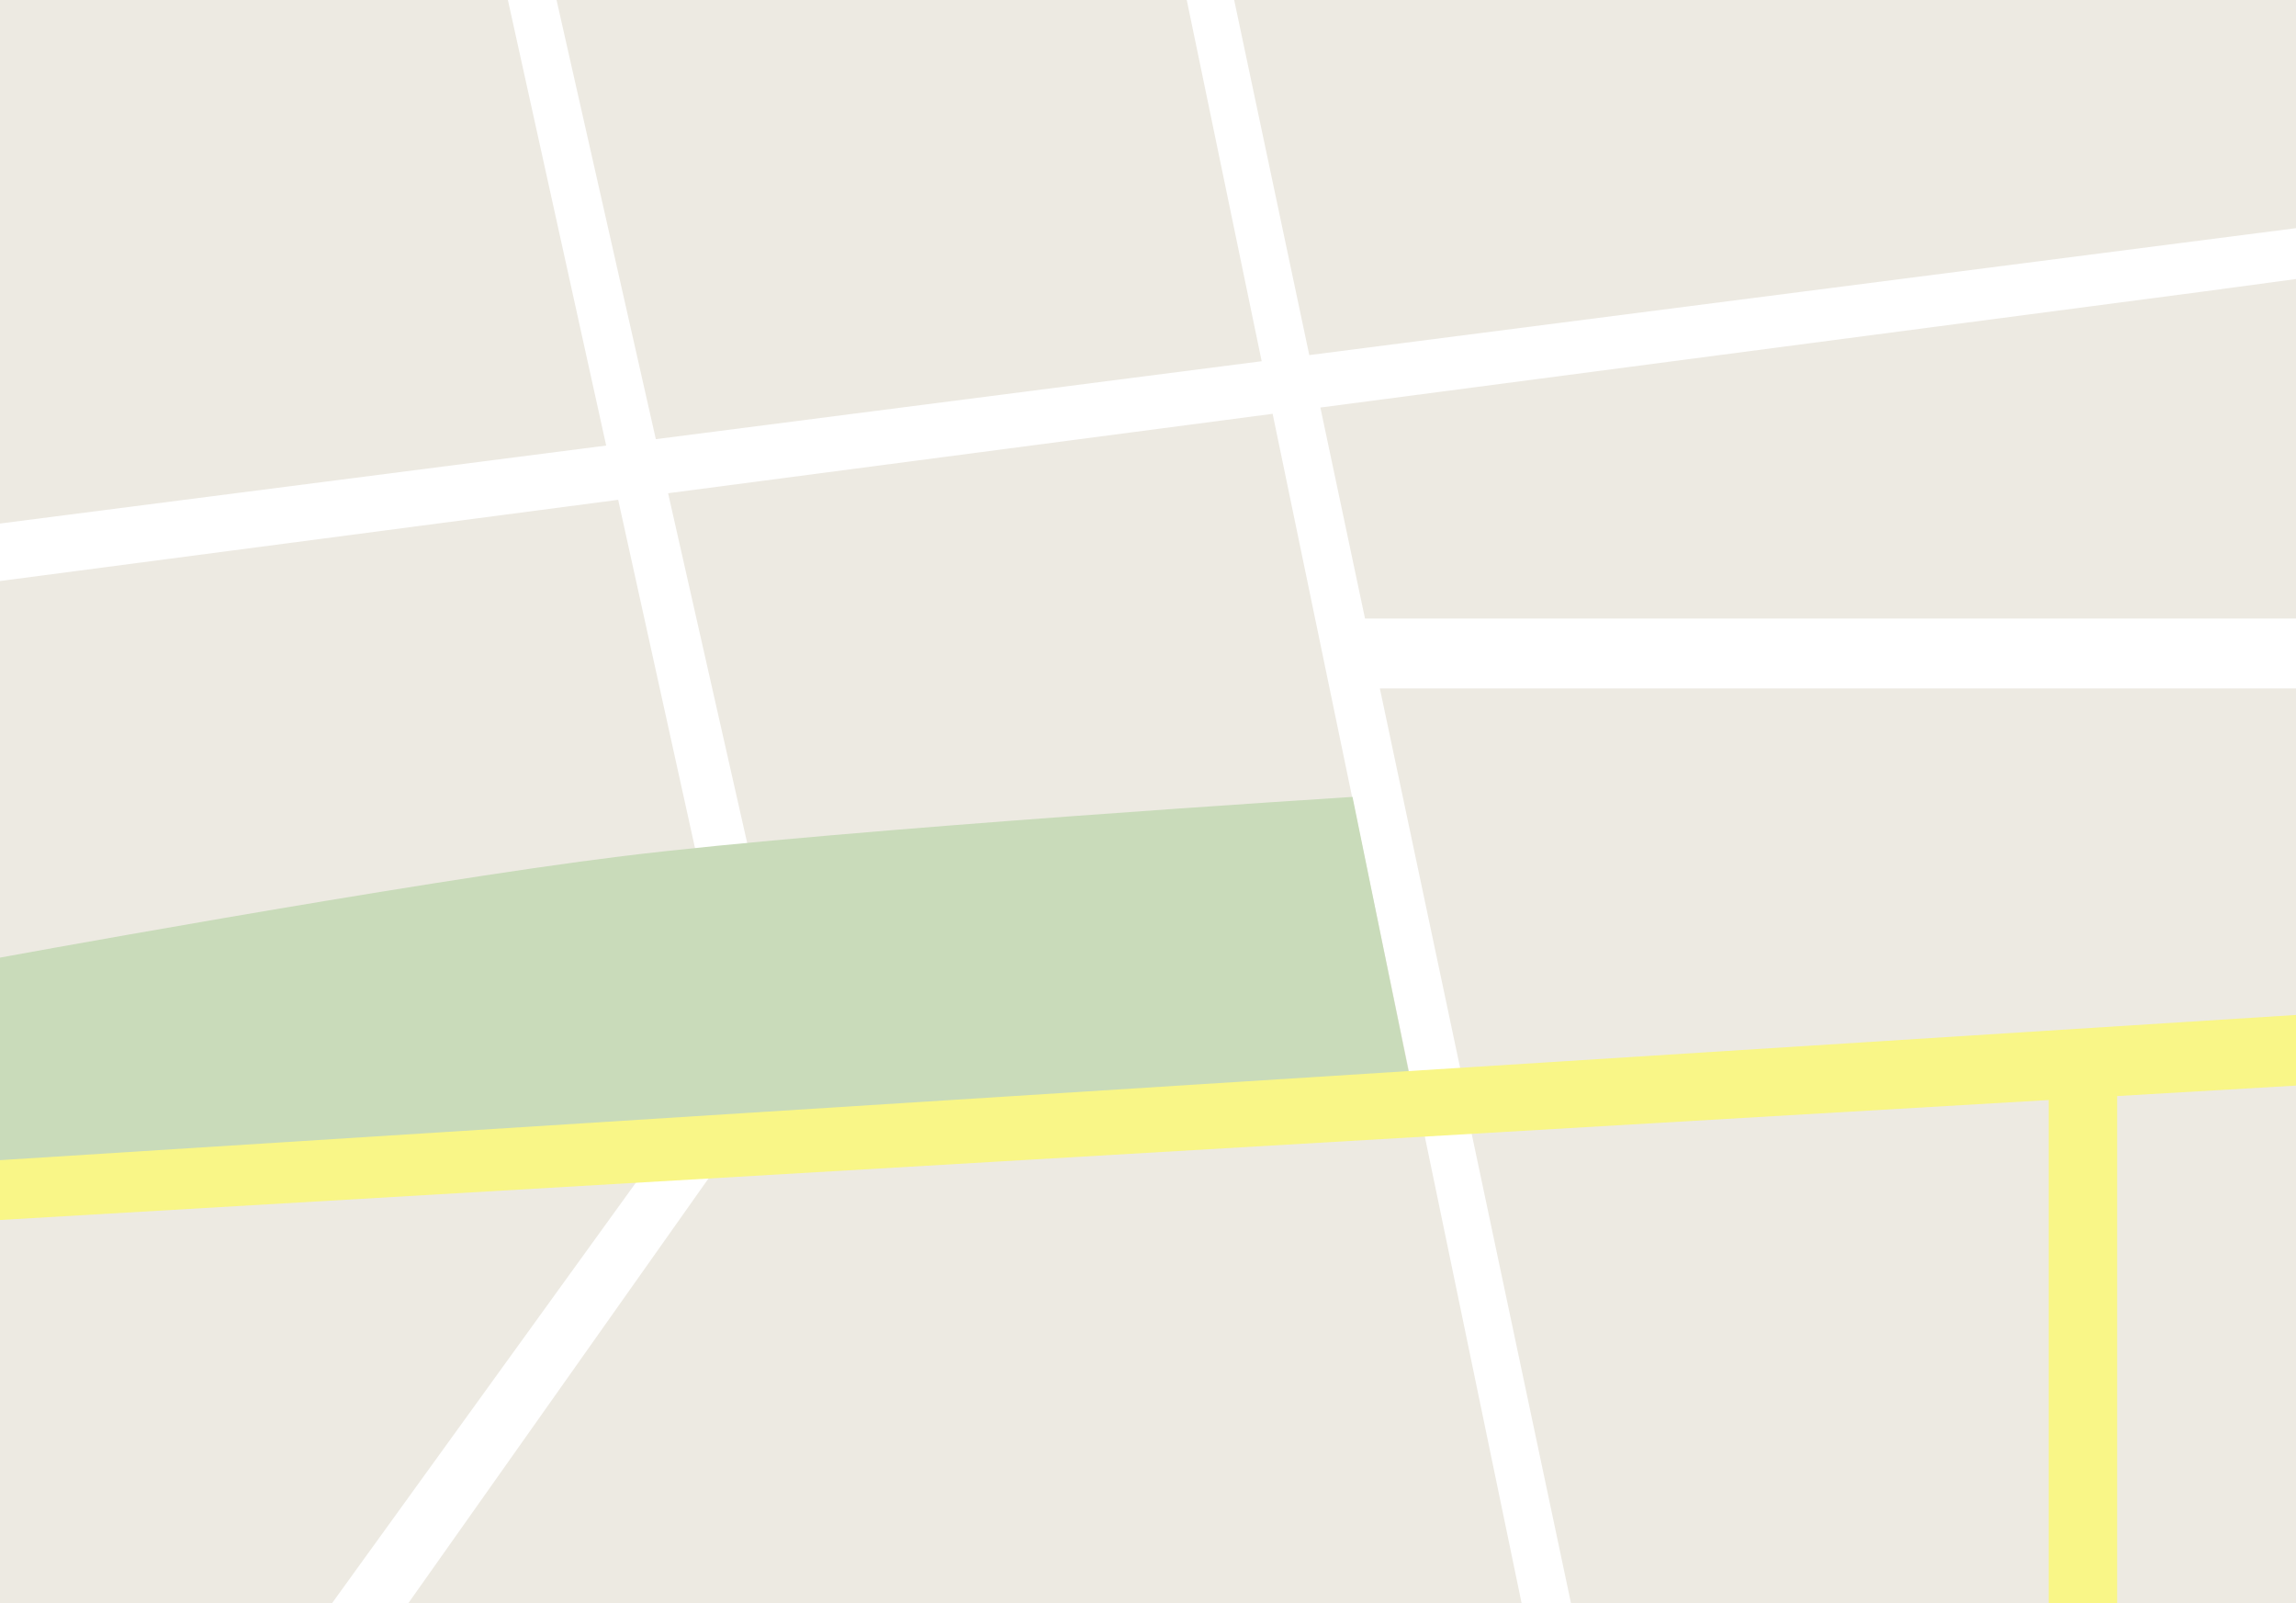
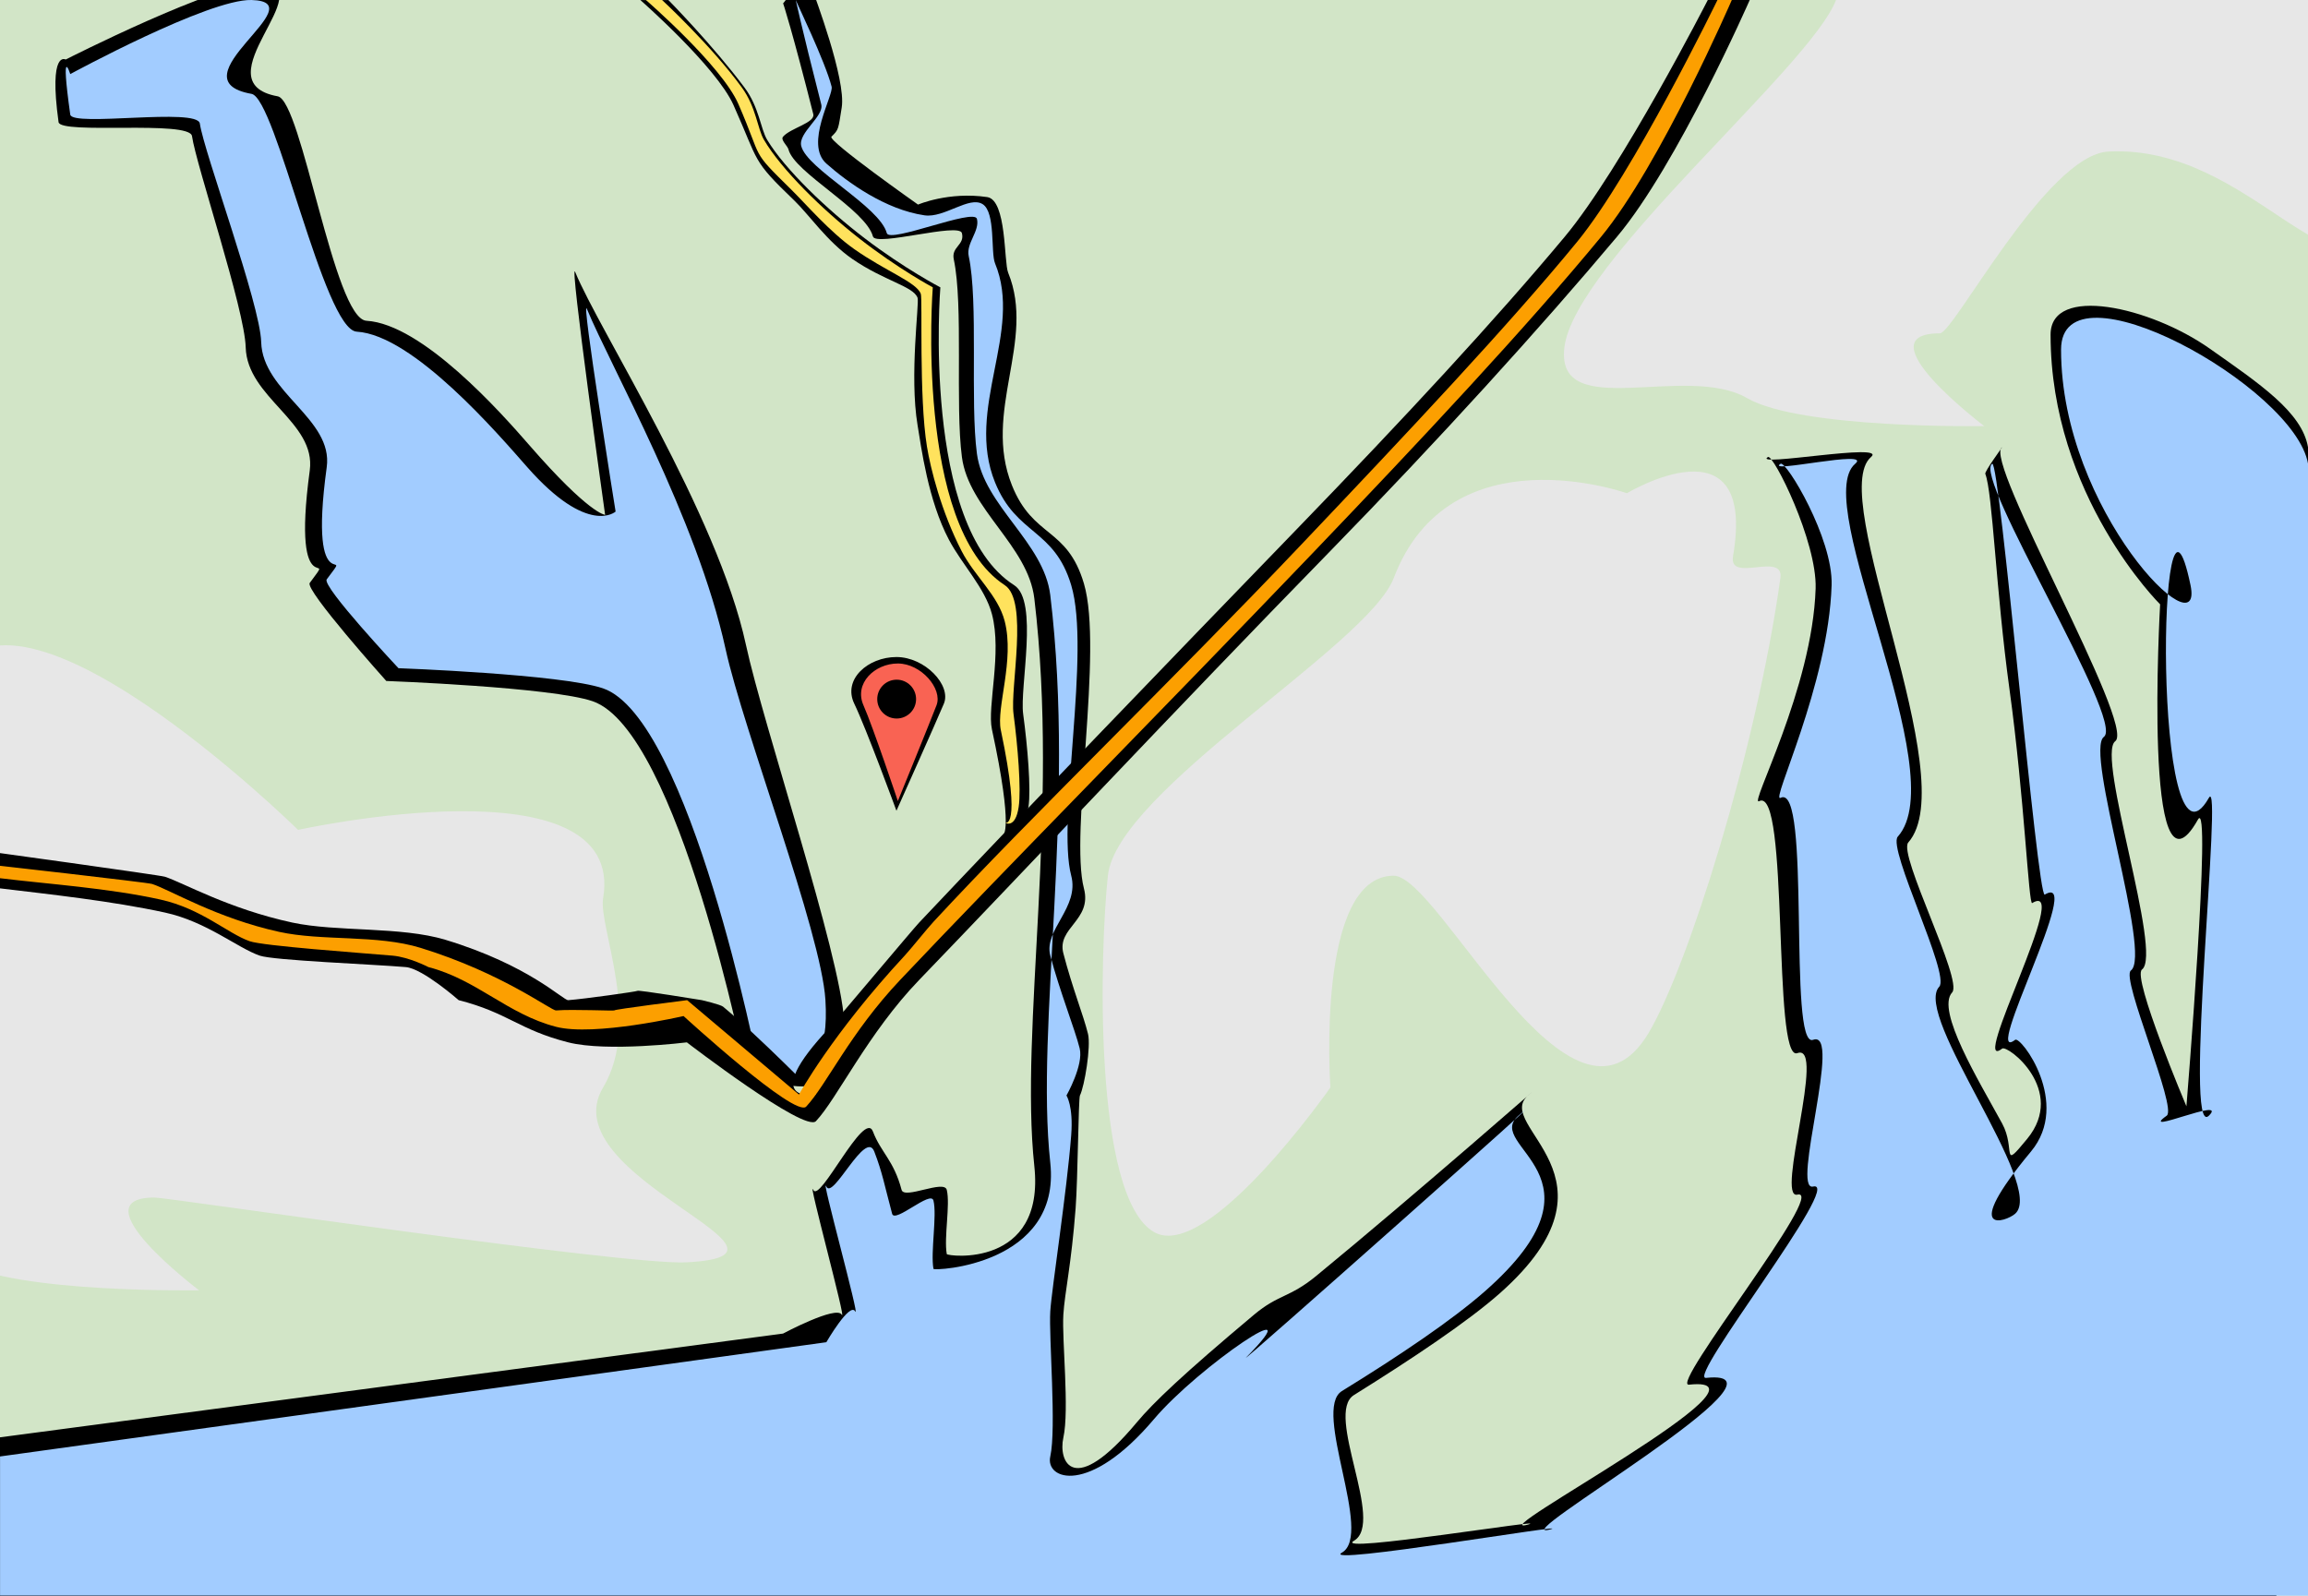
- <svg xmlns="http://www.w3.org/2000/svg" viewBox="0 0 427 298">
+ <svg xmlns="http://www.w3.org/2000/svg" viewBox="0 0 713 493">
  <g fill="none" fill-rule="evenodd">
-     <path fill="#edeae2" d="m-3-3h433v304h-433z" />
-     <path d="m256.62 128l15.579 73.63h-9.654l-25.865-124.69-112.43 14.767 16.728 73.963h-9.963l-16.05-72.74-117.9 15.485v-10.698l115.67-14.875-18.956-85.91h9.03l19.16 84.72 112.67-14.49-14.553-70.16h8.805l14.603 69.02 186.55-23.99v9.439l-20.756 2.797-163.73 21.504 8.3 39.23h176.13v13h-173.38m7.478 78.999h8.805l43.3 204.63h-9.654l-42.45-204.63m-140.37 5.341h12.832l-62.795 88.83h-14.238l64.2-88.83" fill="#fff" />
-     <path d="m-2.945 178.58c0 0 79.07-14.522 118.66-19.392 41.26-5.076 135.82-11.02 135.82-11.02l10.669 52.22-265.15 16.442v-38.25" fill="#c9dbba" />
-     <path d="m393.74 203.79l36.33-2.127v-13.146l-433.33 27.396v11.11l384.26-22.492v95.98h12.74v-96.73" fill="#f9f687" />
+     <path fill="#d2e5c7" d="m0 0h713v493h-713z" />
+     <path d="m356.5 380.66c-18.929-10.923-16.719-87.08-14.25-110.09 2.816-26.24 80.39-71.15 88.3-91.95 17.397-45.7 72.04-26.23 72.04-26.23 0 0 40.25-24.21 32.789 19.449-1.447 8.473 15.794-1.58 14.629 6.777-7.407 53.13-28.724 120.5-40.758 140.61-23.681 39.555-64.56-48.66-78.7-48.66-24.2 0-19.555 65.43-19.555 65.43 0 0-37.907 54.23-54.5 44.66m183.23-257.65c-18.929-10.923-58.953 7.574-56.48-15.434 2.816-26.24 76.03-86.78 83.949-107.57 17.397-45.7 76.39-10.598 76.39-10.598 0 0 101.69-22.446 94.23 21.21-1.447 8.473 12.03 38.29 0 58.39-16.51 27.577-42.33-24.424-86.45-22.18-19.16.973-47.821 56.17-52.1 56.17-24.2 0 13.728 28.656 13.728 28.656 0 0-56.674.938-73.27-8.637m-551.5 267c-18.929-10.923-58.953 7.574-56.48-15.434 2.816-26.24 43.801-141.46 51.715-162.25 17.397-45.7 108.62 44.08 108.62 44.08 0 0 101.69-22.446 94.23 21.21-1.447 8.473 12.03 38.29 0 58.39-16.51 27.577 69.824 51.768 25.707 54.01-19.16.973-159.97-20.02-164.25-20.02-24.2 0 13.728 28.656 13.728 28.656 0 0-56.674.938-73.27-8.637" fill="#e7e7e7" />
+     <path d="m306.43 225.33c-1.513-7.03 3.193-23.519 0-35.609-2.12-8.03-9.191-15.223-13.276-22.947-6.464-12.221-8.559-28.6-9.692-35.391-2.567-15.383.588-37.781 0-39.37-1.324-3.587-10.287-5.202-20.13-11.98-7.803-5.373-13.425-13.734-17.977-18.1-13.318-12.786-10.709-11.472-18.764-29.477-5.304-11.856-28.774-32.445-28.774-32.445h-3.342 12.01c0 0 13.849 14.07 23.537 27.07 4.512 6.06 4.934 12.74 6.968 16.11 5.522 9.161 18.467 21.528 30.09 30.397 12.448 9.499 23.42 15.193 23.42 15.193 0 0-5.898 73.78 22.789 92.01 7.643 4.856 1.668 31.52 2.794 39.818 1.35 9.95 2.467 23.23 1.636 28.688-1.078 7.081-7.865 8.732-7.865 8.732 0 0 3.408-.976-3.424-32.696" fill="#000" />
+     <path d="m309.18 225.59c-1.475-7.03 4.309-21.586 1.196-33.677-2.067-8.03-9.299-13.883-13.282-21.607-6.302-12.221-9.633-25.54-10.737-32.33-2.503-15.383-1.326-45.602-1.899-47.19-1.291-3.587-10.986-7.06-20.583-13.836-7.607-5.373-14.956-13.958-19.393-18.327-12.983-12.786-8.534-8.495-16.386-26.5-5.17-11.856-28.553-32.12-28.553-32.12h-1.778 6.765c0 0 15.23 14.07 24.674 27.07 4.398 6.06 4.81 12.74 6.793 16.11 5.383 9.161 18 21.528 29.333 30.397 12.135 9.499 22.831 15.193 22.831 15.193 0 0-5.75 73.78 22.22 92.01 7.451 4.856 1.626 31.52 2.724 39.818 1.316 9.95 2.405 23.23 1.595 28.688-1.051 7.081-4.318 4.859-4.318 4.859 0 0 5.464 3.165-1.196-28.556" fill="#ffe25d" />
+     <path d="m-.79 444.19l242.69-32.16c0 0 16.476-8.777 18.13-5.847 1.768 3.136-10.817-42.944-8.789-38.551 1.983 4.295 15.77-25.01 18.43-18.03 2.478 6.506 6.441 8.879 8.854 18.03.805 3.052 13.152-3.274 13.955 0 1.125 4.582-.915 14.707 0 19.828.131.732 30.442 4.468 27.05-27.18-4.575-42.708 7.845-109.44 0-175.37-1.939-16.294-20.259-27.589-22.371-43.69-2.121-16.17.501-46.909-2.51-61.09-.835-3.935 3.448-4.374 2.51-8.106-.845-3.362-26.636 4.26-27.489 1.033-2.184-8.267-24.295-19.74-26.09-26.896-.278-1.107-2.528-2.933-1.679-3.924 2.312-2.699 10.02-4.291 9.339-6.988-6.35-25.15-9.441-34.842-9.339-34.21.058.364 7.368-11.389 9.339-3.575.245.971 10.191 27 8.789 35.752-1.095 6.837-.888 6.773-3.176 9.02-1.26 1.239 26.75 20.976 26.75 20.976 0 0 9.449-4.072 21.368-2.323 6.05.888 5.127 20.07 6.473 23.357 8.628 21.11-7.98 42.84 1.168 65.69 6.568 16.405 17.05 12.822 22.24 30.367 6.06 20.495-4.429 77.28 0 94.19 2.584 9.863-8.424 12.11-6.358 20.04 2.87 11.01 6.183 19.04 7.622 24.93.945 3.868-1.073 16.13-2.497 19.01-.468.948-.651 25.803-1.333 34.821-1.321 17.465-3.371 26.05-3.791 32.901-.476 7.762 1.911 29.404 0 38-1.593 7.17 2.841 19.05 22.675-4.707 5.161-6.181 14.419-14.988 36.25-33.3 7.544-6.328 10.934-5.189 19.13-11.915 30.335-24.899 74.57-63.697 65.5-55.807-10.98 9.55 31.855 25.02-8.545 60.966-9.942 8.846-27.42 20.486-45.24 31.598-9.178 5.724 9.726 39.38 0 45.02-7.211 4.187 62.18-7.347 53.781-5.01-15.865 4.407 80.86-46.559 49.717-43.22-6.201.666 43.17-60.982 33.478-58.719-6.788 1.586 9.04-47.08 0-43.716-7.787 2.892-2.396-82.67-11.807-77.855-3.255 1.667 16.485-34.686 17.461-65.71.456-14.5-13.09-41.678-14.745-40.612-4.982 3.215 37.23-4.602 31.855 0-13.967 11.951 28.713 99.58 11.507 119.09-3.222 3.655 16.99 42.63 13.559 46.33-5.108 5.505 8.323 27.433 15.428 40.465 4.329 7.94-.54 14.862 7.739 4.788 12.326-14.998-6.05-29.2-7.739-27.89-10.474 8.128 21.836-52.53 9.3-44.978-1.106.667-2.41-32.583-7.02-66.07-4.238-30.813-5.201-60.719-7.47-66.55-.274-.704 5.312-8.297 5.185-8.219-6.138 3.737 41.486 86.03 34.954 90.84-5.969 4.403 14.764 65.69 8.27 70.53-3.166 2.36 13.724 42.27 13.724 42.27 0 0 7.936-96.38 3.563-88.6-17.234 30.67-11.687-66.49-11.687-66.49 0 0-33.843-33.498-33.843-83.33 0-15.508 30.78-8.65 49.17 4.318 15.332 10.808 28.502 19.611 30.351 30.447 20.458 119.9-9.883 355.85-9.883 355.85h-703.91v-49.844m96.49-264.06c8.886-12.02-5.957 9.331 0-34.756 2.026-14.996-19.381-22.431-19.791-38.07-.307-11.724-15.333-56.35-16.59-65.23-.707-4.995-40.682-.406-41.22-4.313-3.1-22.478 2.193-19.344 2.193-19.344 0 0 46.989-23.883 60.05-23.516 20.09.564-18.898 30.498 5.451 34.879 7.456 1.342 17.384 68.751 27.414 69.35 17.295 1.036 41.549 28.347 50.29 38.4 18.621 21.415 23.445 21.563 23.445 21.563 0 0-11.199-79.83-9.24-75.02 7.256 17.82 43.989 74.68 52.731 115.13 5.442 25.18 29.06 95.23 30.357 116.25 2.097 33.861-30.357 14.998-30.357 14.998 0 0-20.855-104.62-47.32-113.76-12.669-4.376-63.773-6.271-63.773-6.271 0 0-25.22-28.15-23.643-30.28" fill="#000" />
+     <path d="m0 450l255.28-35.3c0 0 7.229-12.473 8.902-9.543 1.791 3.136-10.956-42.944-8.902-38.551 2.01 4.295 12.11-17.799 14.805-10.816 2.51 6.506 3.072 10.08 5.516 19.223.815 3.052 11.952-7.356 12.766-4.082 1.139 4.582-.927 15.981 0 21.1.132.732 39.52-1.129 36.09-32.782-4.634-42.708 7.946-109.44 0-175.37-1.964-16.294-20.521-27.589-22.66-43.69-2.148-16.17.507-46.909-2.542-61.09-.846-3.935 3.492-7.75 2.542-11.481-.856-3.362-26.98 7.636-27.844 4.409-2.212-8.267-24.609-19.74-26.428-26.896-1.048-4.122 7.121-9.196 6.178-12.884-6.432-25.15-7.98-32.871-7.878-32.24.059.364 9.08 18.938 11.08 26.752.686 2.685-8.463 17.71-1.62 23.78 6.539 5.801 18.256 14.242 30.33 15.99 6.133.888 13.816-6.1 17.972-3.438 4.02 2.574 2.436 14.959 3.799 18.25 8.74 21.11-9.267 44.836 0 67.68 6.653 16.405 18.281 14.229 23.536 31.774 6.139 20.495-4.486 72.824 0 89.73 2.617 9.863-8.557 16.764-6.464 24.691 2.907 11.01 7.622 22.808 9.08 28.693 1.273 5.14-4.082 14.572-4.082 14.572 0 0 2.158 3.205 1.467 12.223-1.338 17.465-6.04 47.596-6.464 54.45-.482 7.762 1.935 36.25 0 44.848-1.614 7.17 11.957 12.203 32.05-11.551 13.724-16.227 49.82-40.658 28.547-19.13-4.624 4.68 102.88-90.8 84.03-74.61-11.122 9.55 30.504 18.354-10.418 54.3-10.07 8.846-26.07 19.668-44.12 30.779-9.296 5.724 9.851 44.28 0 49.928-7.304 4.187 72.905-9.529 64.4-7.195-16.07 4.407 79.64-50.14 48.09-46.801-6.281.666 42.886-61.38 33.07-59.12-6.876 1.586 9.162-48.688 0-45.33-7.888 2.892-.51-79.59-10.04-74.77-3.297 1.667 14.777-34.686 15.766-65.71.462-14.5-14.09-38.57-15.766-37.504-5.05 3.215 28.495-4.602 23.05 0-14.15 11.951 30.585 95.69 13.156 115.21-3.264 3.655 16.28 42.67 12.805 46.37-8.326 8.859 33.07 61.62 23.449 70.14-2.797 2.478-17.259 7.386 4.891-19.223 12.485-14.998-3.176-35.825-4.891-34.512-10.61 8.128 21.85-52.43 9.152-44.871-2.277 1.355-13.889-134.53-16.238-133.11-6.217 3.737 41.12 79.55 34.508 84.37-6.05 4.403 14.914 67.35 8.336 72.19-3.207 2.36 14.424 42.481 11.07 44.855-9.138 6.471 19.213-6.15 13.03 0-8.06 8.02 4.429-105.99 0-98.21-17.457 30.67-15.89-114.78-5.68-65.71 4.408 21.19-39.992-22.932-39.992-72.76 0-28.434 72.18 11.421 76.3 35.26 20.722 119.9 0 349.71 0 349.71h-713v-43m100.92-270.99c9-12.02-6.03 9.422 0-34.664 2.052-14.996-19.833-23.04-20.248-38.68-.311-11.724-17.68-58.62-18.953-67.5-.716-4.995-39.482 1.143-40.03-2.764-3.14-22.478 0-12.508 0-12.508 0 0 42.771-23.256 56-22.889 20.349.564-24.664 24.619 0 29 7.553 1.342 22.332 72.872 32.492 73.47 17.518 1.036 43.844 31.815 52.701 41.871 18.862 21.415 27.28 13.715 27.28 13.715 0 0-10.84-67.39-8.855-62.58 7.35 17.82 33.969 64.59 42.824 105.04 5.513 25.18 29.527 87.39 30.846 108.4 2.124 33.861-20.762 20.498-20.762 20.498 0 0-21.16-107.61-47.971-116.75-12.833-4.376-63.16-6.215-63.16-6.215 0 0-23.756-25.312-22.16-27.441" fill="#a2ccff" />
+     <path d="m223.37 311.02c10.942 9.06 28.694 27.17 28.694 27.17 0 0-18.478 3.286 4.447-20.939 1.937-2.047 25.393-30.04 27.442-32.21 30.858-32.692 76.06-79.6 116.66-121.55 33.26-34.37 61.21-64.51 82.77-90.34 17.551-21.03 44.2-73.15 44.2-73.15h12.953c0 0-22.329 50.923-41.01 73.15-23.485 27.952-54.895 62.62-89.39 97.95-47.14 48.28-93.4 97.66-126.18 131.67-15.851 16.441-25.396 36.779-31.889 43.627-3.453 3.642-39.881-24.344-39.881-24.344 0 0-24.648 3.049-36.642 0-15.282-3.885-18.568-9.151-33.85-13.04 0 0-11.1-9.774-16.342-10.218-10.44-.883-40.832-2.053-45.12-3.539-6.954-2.41-16.385-10.502-29.3-13.316-16.24-3.538-35.716-5.644-50.926-7.467-34.766-4.167-5.445-11.654-5.445-11.654 0 0 54.828 7.555 56.37 8.06 5.777 1.877 19.681 9.919 39.37 14.162 13.608 2.933 33.51 1.152 47.3 5.326 25.949 7.856 36.409 18.768 37.948 18.649 5.247-.405 21.33-2.681 21.375-2.876.084-.364 19.919 2.876 19.919 2.876 0 0 5.735 1.344 6.536 2.01" fill="#000" />
+     <path d="m246.81 338.19c0 0 10.191-18.704 32.668-42.93 1.9-2.047 6.902-8.302 8.911-10.473 30.25-32.692 73.59-74.34 113.39-116.29 32.606-34.37 64.4-68.08 85.54-93.91 17.208-21.03 43.25-74.59 43.25-74.59h4.433c0 0-22.06 50.923-40.37 73.15-23.03 27.952-55.49 62.62-89.31 97.95-46.21 48.28-95.1 97.66-127.24 131.67-15.541 16.441-22.662 32.29-29.03 39.14-3.385 3.642-37.885-27.983-37.885-27.983 0 0-27.62 6.375-39.38 3.326-14.984-3.885-24.452-14.566-39.436-18.451 0 0-5.95-3.095-11.09-3.539-10.236-.883-39.961-2.979-44.16-4.465-6.818-2.41-14.856-10.05-27.521-12.859-15.923-3.538-34.659-4.776-49.571-6.599-34.09-4.167-4.51-4.349-4.51-4.349 0 0 50 5.632 51.52 6.133 5.664 1.877 19.904 10.545 39.2 14.788 13.342 2.933 30.23.787 43.751 4.962 25.441 7.856 40.31 19.435 41.822 19.316 5.145-.405 17.922.195 17.966 0 .082-.364 22.521-3.171 22.521-3.171l34.54 29.17" fill="#fc9f00" />
+     <g transform="translate(263 203)">
+       <path d="m13.935 47.49c0 0 12.276-27.397 14.651-33.08 2.375-5.687-5.85-14.409-14.651-14.409-8.801 0-16.658 6.902-13.03 14.409 3.631 7.506 13.03 33.08 13.03 33.08" fill="#000" />
+       <path d="m14.368 44.492c0 0 10.01-24.513 11.952-29.601 1.938-5.088-4.772-12.892-11.952-12.892-7.18 0-13.59 6.176-10.628 12.892 2.962 6.716 10.628 29.601 10.628 29.601" fill="#f96353" />
+       <circle fill="#000" cx="14" cy="13" r="6" />
+     </g>
  </g>
</svg>
